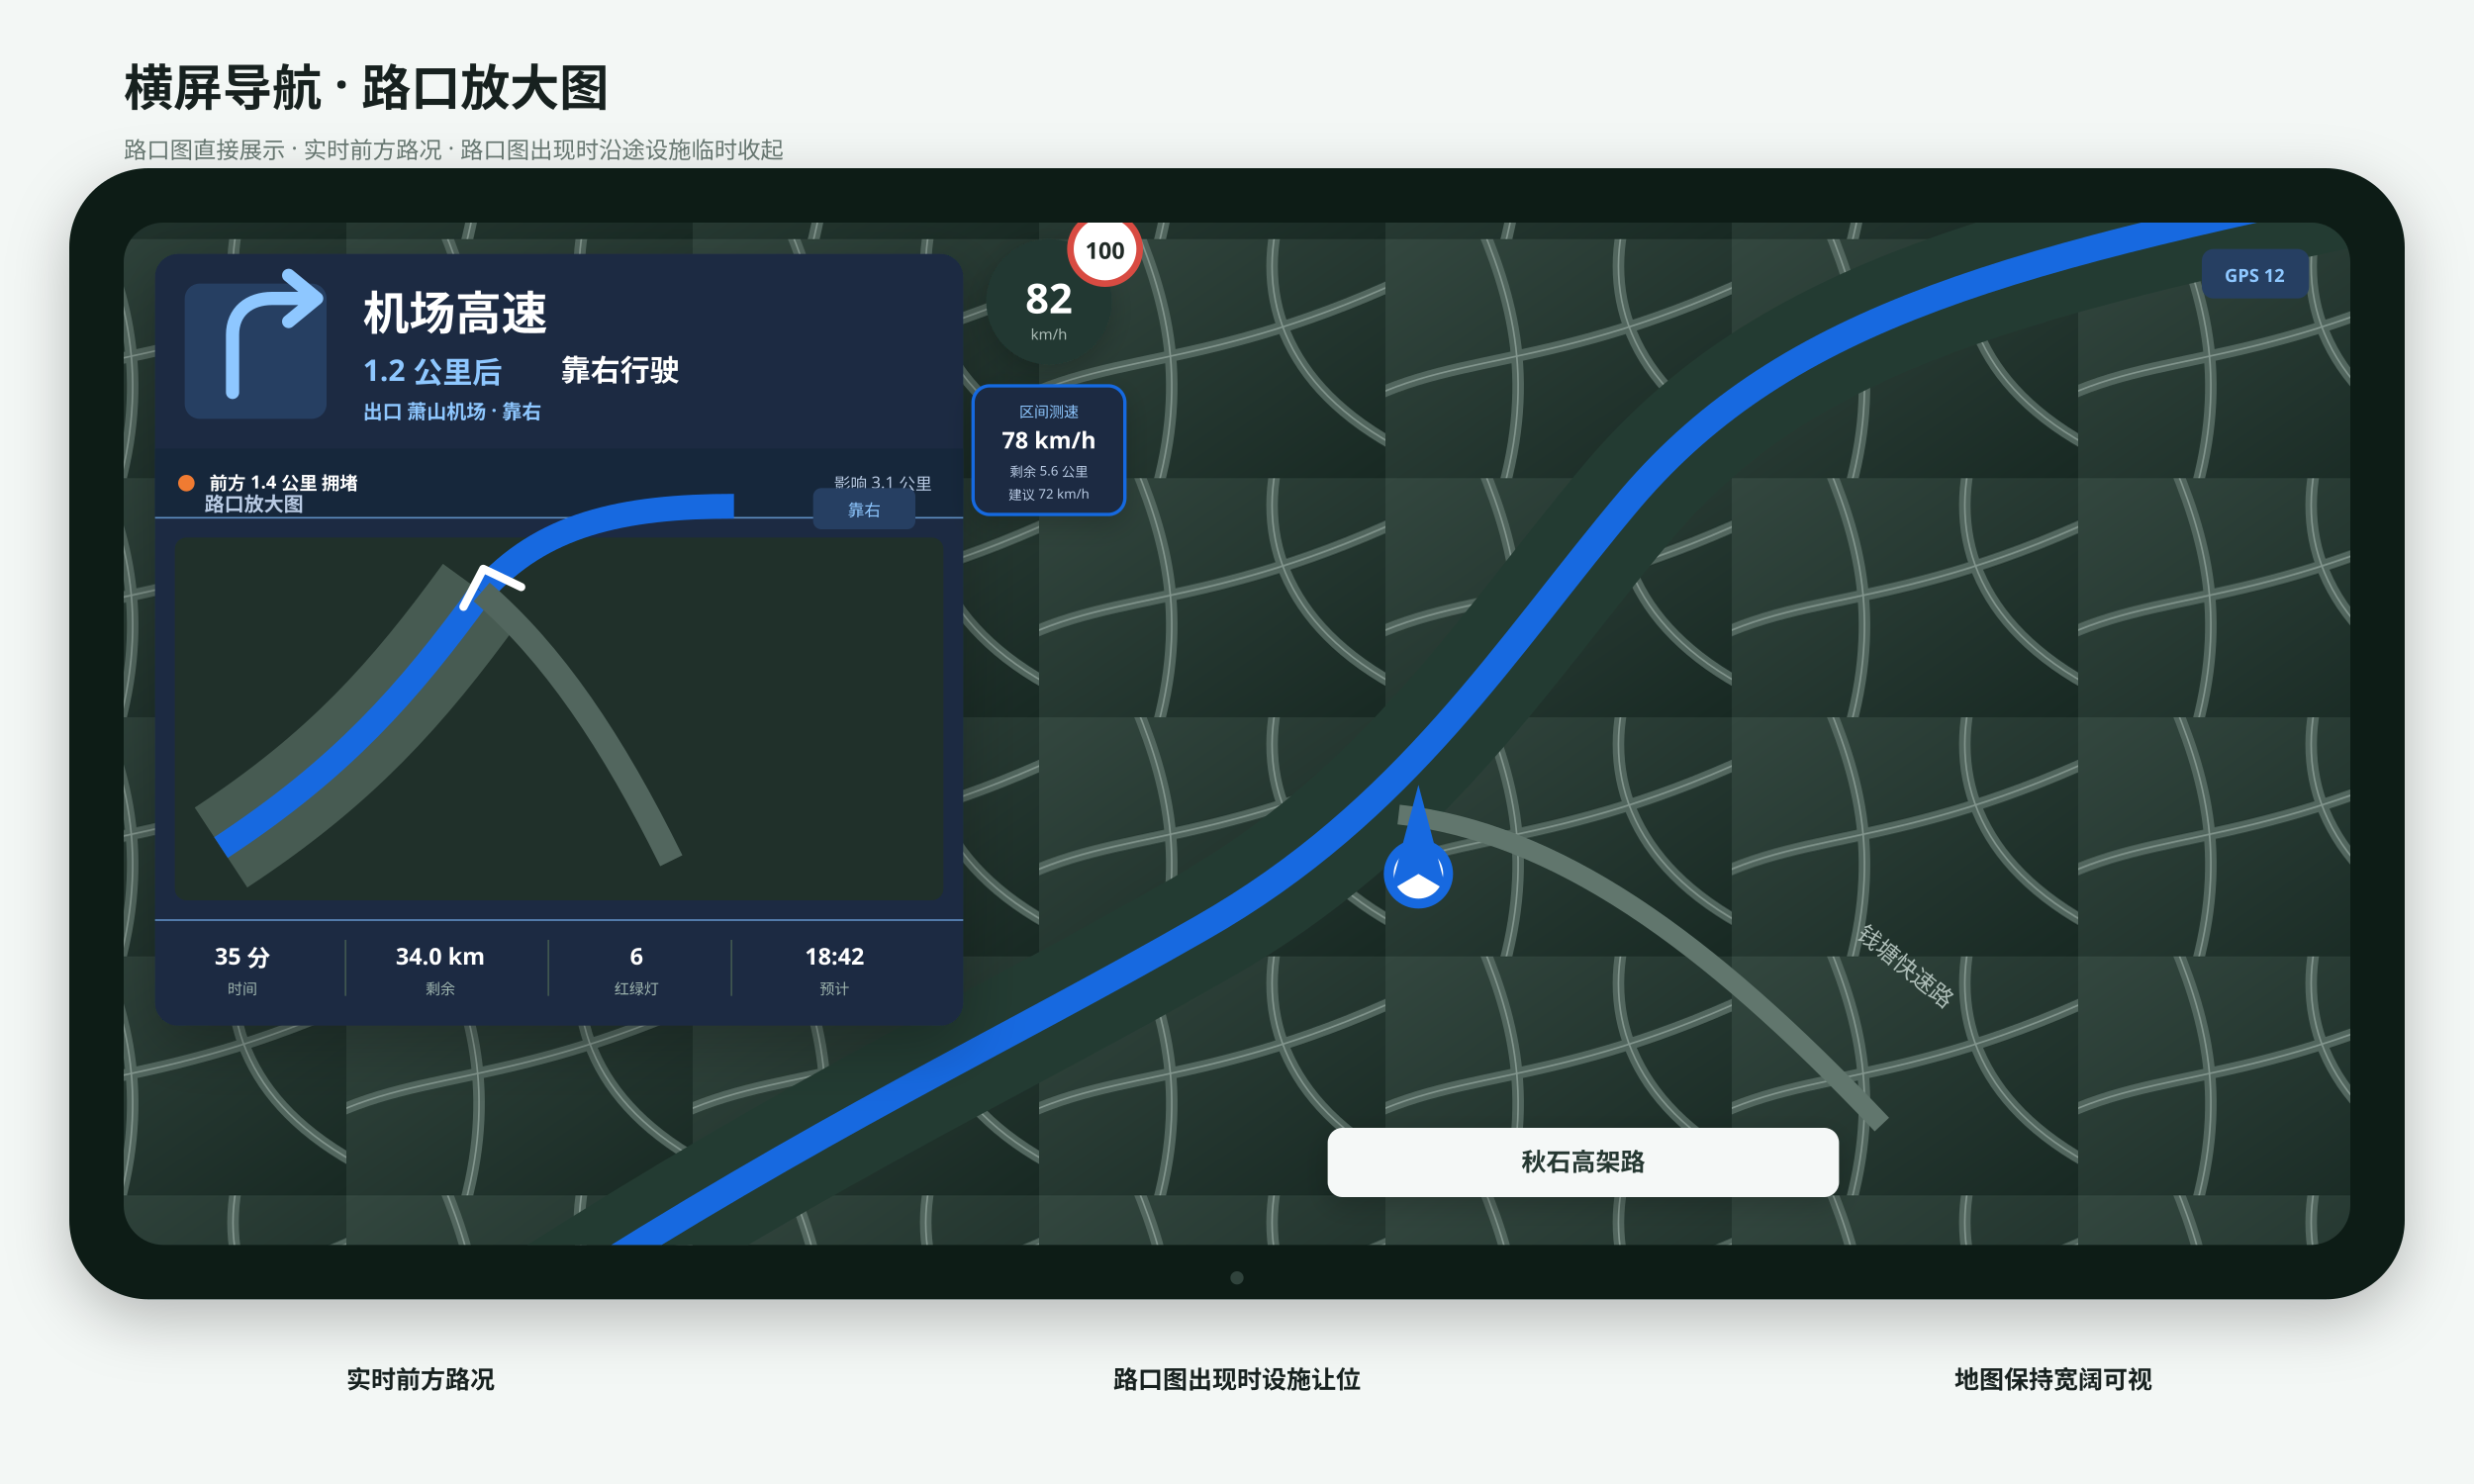
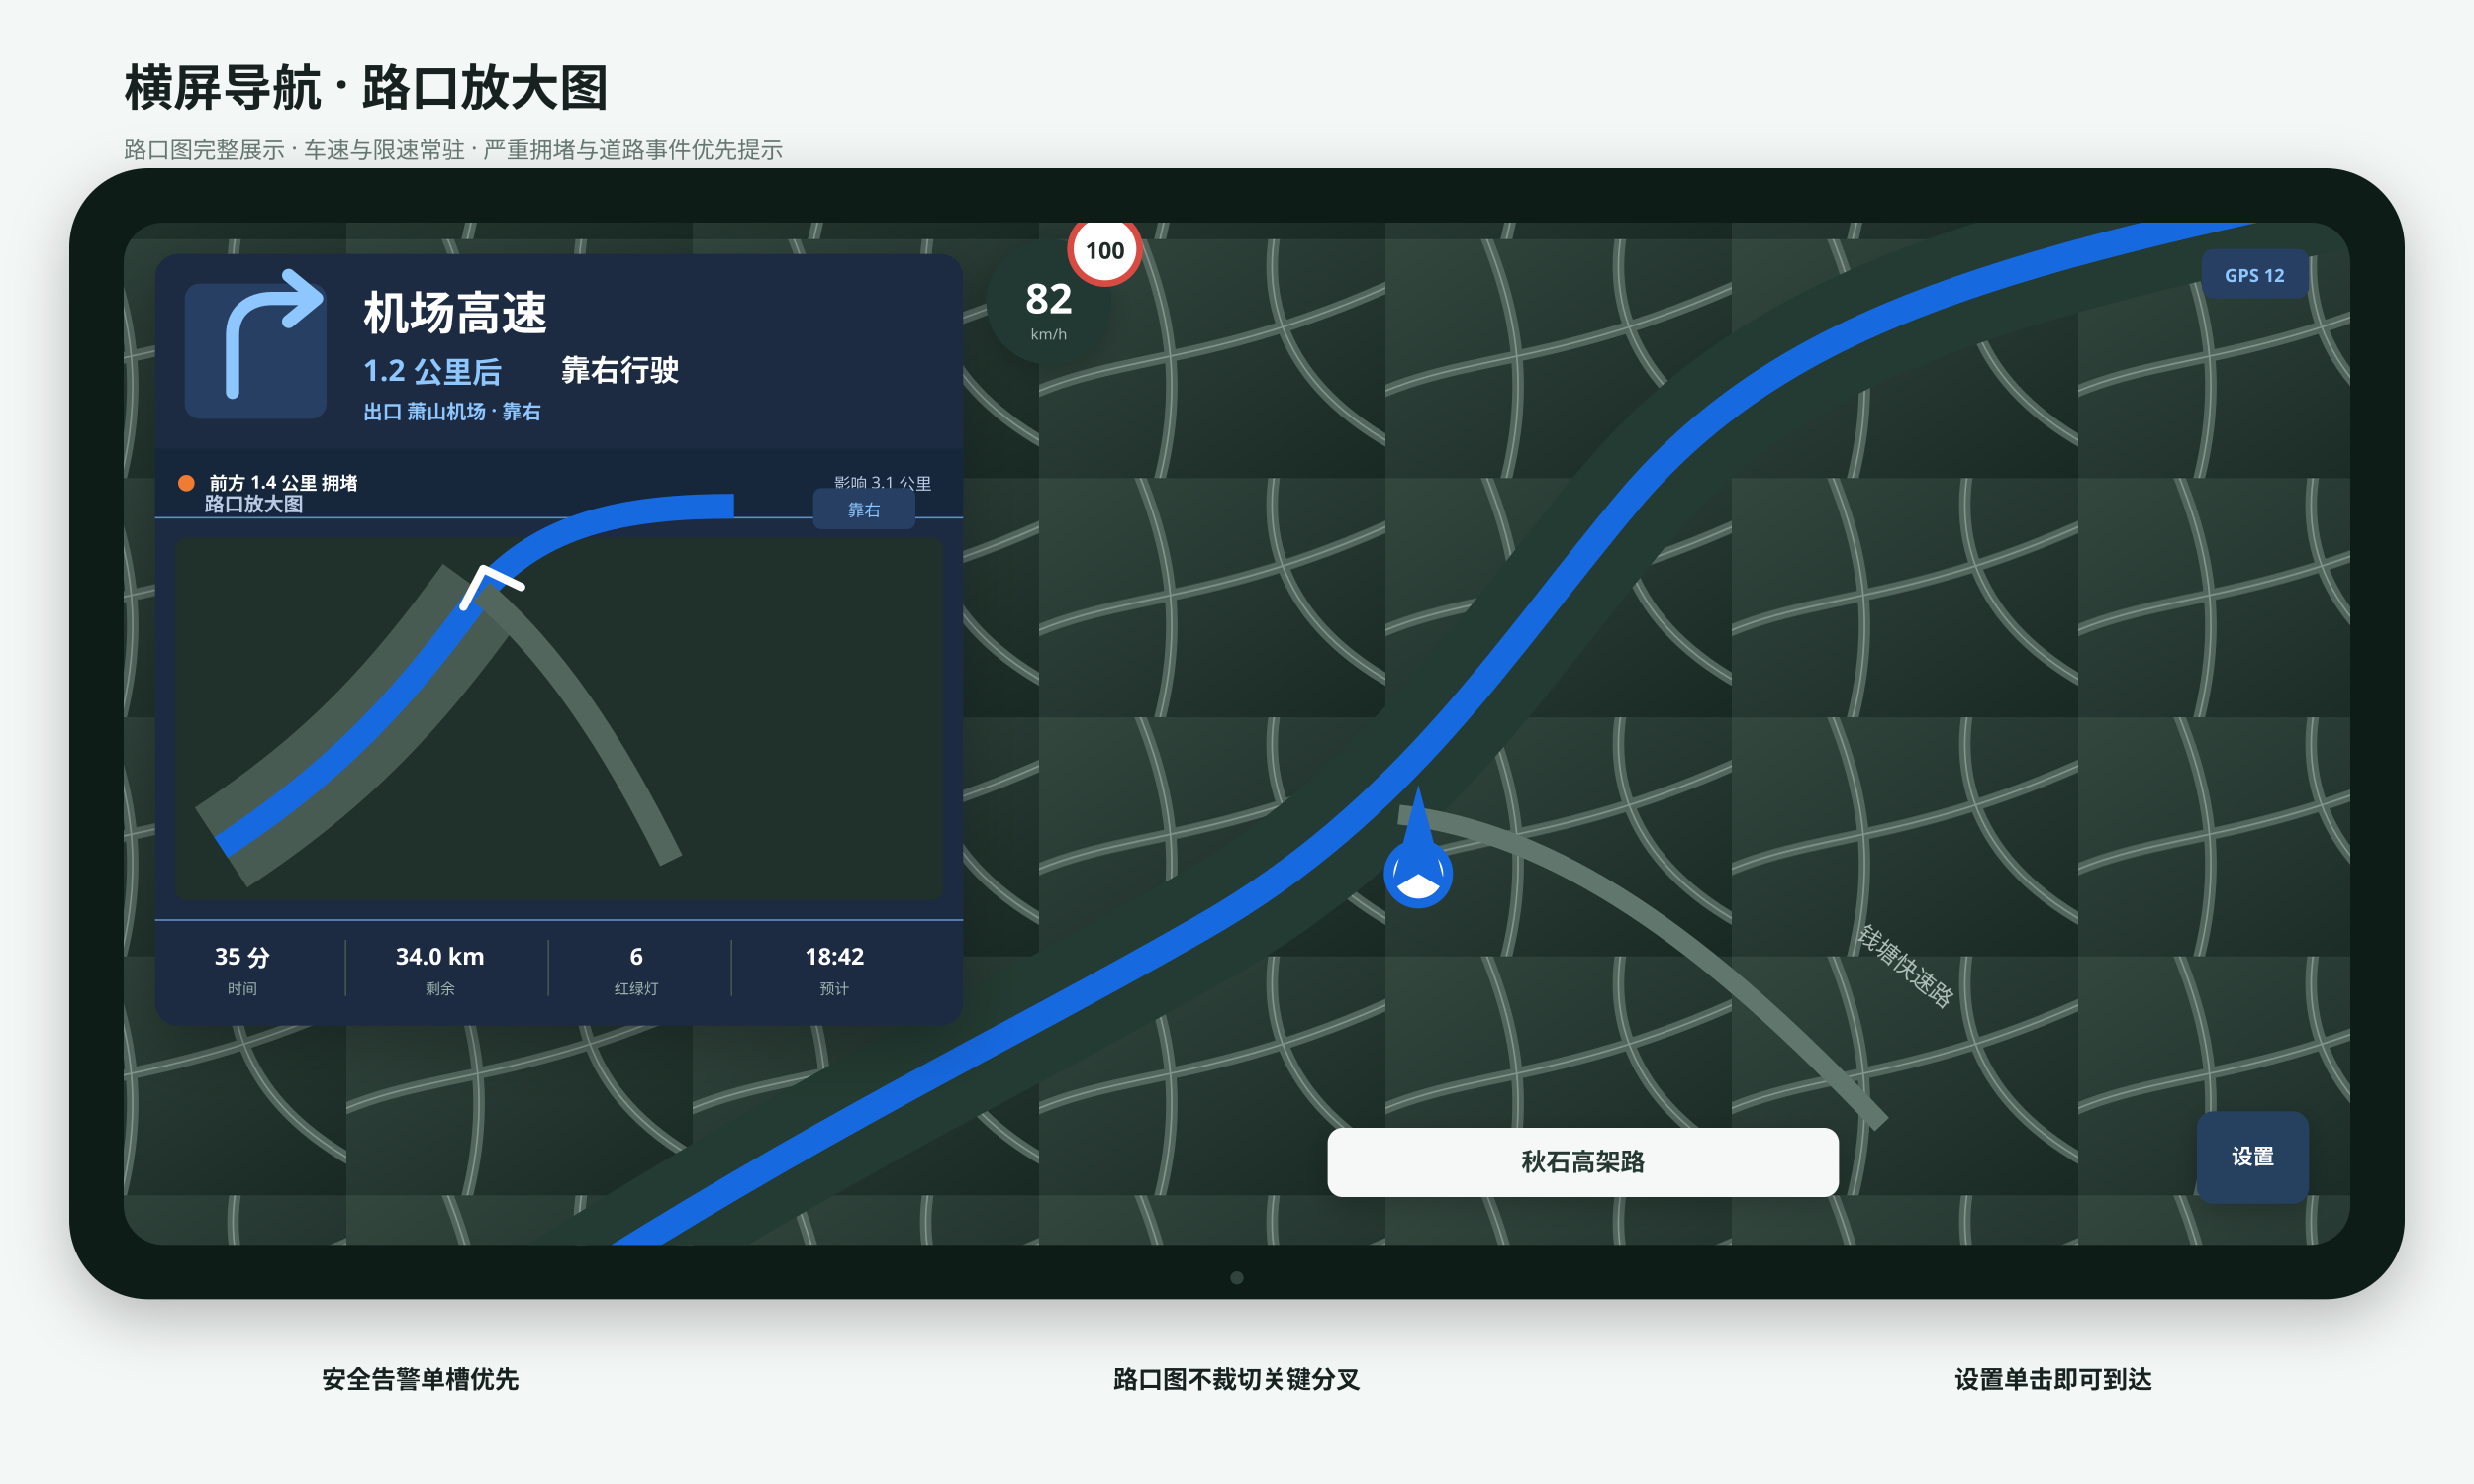
<svg xmlns="http://www.w3.org/2000/svg" width="1500" height="900" viewBox="0 0 1500 900">
  <defs>
    <filter id="shadow" x="-30%" y="-30%" width="160%" height="180%">
      <feDropShadow dx="0" dy="12" stdDeviation="18" flood-color="#07110e" flood-opacity=".25" />
    </filter>
    <filter id="soft" x="-30%" y="-30%" width="160%" height="180%">
      <feDropShadow dx="0" dy="5" stdDeviation="8" flood-color="#07110e" flood-opacity=".2" />
    </filter>
    <linearGradient id="map" x1="0" y1="0" x2="1" y2="1">
      <stop stop-color="#33473f" />
      <stop offset="1" stop-color="#182923" />
    </linearGradient>
    <pattern id="roads" width="210" height="145" patternUnits="userSpaceOnUse">
      <rect width="210" height="145" fill="url(#map)" />
      <path d="M-30 108C35 65 97 85 235 18M54-18C78 37 92 88 68 164M147-20C130 35 149 94 229 132" fill="none" stroke="#52665e" stroke-width="7" />
      <path d="M-30 108C35 65 97 85 235 18M54-18C78 37 92 88 68 164M147-20C130 35 149 94 229 132" fill="none" stroke="#82958d" stroke-width="1" />
    </pattern>
    <clipPath id="screen">
      <rect x="75" y="135" width="1350" height="620" rx="24" />
    </clipPath>
  </defs>
  <rect width="1500" height="900" fill="#f3f7f5" />
  <text x="75" y="64" font-family="sans-serif" font-size="30" font-weight="700" fill="#17211f">横屏导航 · 路口放大图</text>
-   <text x="75" y="96" font-family="sans-serif" font-size="14" fill="#687872">路口图直接展示 · 实时前方路况 · 路口图出现时沿途设施临时收起</text>
+   <text x="75" y="96" font-family="sans-serif" font-size="14" fill="#687872">路口图完整展示 · 车速与限速常驻 · 严重拥堵与道路事件优先提示</text>
  <rect x="42" y="102" width="1416" height="686" rx="48" fill="#101d18" filter="url(#shadow)" />
  <rect x="75" y="135" width="1350" height="620" rx="24" fill="url(#roads)" />
  <g clip-path="url(#screen)">
    <path d="M330 790C502 680 604 634 728 563C853 492 913 392 989 302C1084 191 1220 156 1482 103" fill="none" stroke="#233b32" stroke-width="70" stroke-linecap="round" />
    <path d="M330 790C502 680 604 634 728 563C853 492 913 392 989 302C1084 191 1220 156 1482 103" fill="none" stroke="#1769e0" stroke-width="16" stroke-linecap="round" />
    <path d="M848 494C943 505 1033 568 1141 682" fill="none" stroke="#61766d" stroke-width="12" />
    <text x="1125" y="568" transform="rotate(39 1125 568)" font-family="sans-serif" font-size="14" fill="#aebeb8">钱塘快速路</text>
    <rect x="94" y="154" width="490" height="468" rx="14" fill="#1a2b42" filter="url(#shadow)" />
    <rect x="112" y="172" width="86" height="82" rx="9" fill="#263f62" />
    <path d="M141 238v-35c0-14 10-22 24-22h18M175 167l17 14-17 14" fill="none" stroke="#8ec7ff" stroke-width="8" stroke-linecap="round" stroke-linejoin="round" />
    <text x="220" y="200" font-family="sans-serif" font-size="28" font-weight="700" fill="#fff">机场高速</text>
    <text x="220" y="231" font-family="sans-serif" font-size="18" font-weight="700" fill="#8ec7ff">1.2 公里后</text>
    <text x="340" y="231" font-family="sans-serif" font-size="18" font-weight="700" fill="#fff">靠右行驶</text>
    <text x="220" y="254" font-family="sans-serif" font-size="12" font-weight="700" fill="#8ec7ff">出口 萧山机场 · 靠右</text>
    <rect x="94" y="272" width="490" height="42" fill="#16273b" />
    <circle cx="113" cy="293" r="5" fill="#f07b32" />
    <text x="127" y="297" font-family="sans-serif" font-size="11" font-weight="700" fill="#fff">前方 1.4 公里 拥堵</text>
    <text x="565" y="297" text-anchor="end" font-family="sans-serif" font-size="10" fill="#b9cbe4">影响 3.1 公里</text>
    <line x1="94" y1="314" x2="584" y2="314" stroke="#5f8fc4" />
    <rect x="106" y="326" width="466" height="220" rx="7" fill="#20302a" />
    <path d="M134 514C207 466 247 421 292 359" fill="none" stroke="#475b52" stroke-width="58" />
    <path d="M134 514C207 466 247 421 292 359" fill="none" stroke="#1769e0" stroke-width="15" />
    <path d="M292 359C328 318 377 307 445 307" fill="none" stroke="#1769e0" stroke-width="15" />
    <path d="M292 359C335 396 371 449 407 522" fill="none" stroke="#52665e" stroke-width="15" />
    <path d="M281 368l12-23 23 11" fill="none" stroke="#fff" stroke-width="5" stroke-linecap="round" stroke-linejoin="round" />
    <text x="124" y="310" font-family="sans-serif" font-size="12" font-weight="700" fill="#b9cbe4">路口放大图</text>
    <rect x="493" y="296" width="62" height="25" rx="5" fill="#263f62" />
    <text x="524" y="313" text-anchor="middle" font-family="sans-serif" font-size="10" fill="#8ec7ff">靠右</text>
    <line x1="94" y1="558" x2="584" y2="558" stroke="#5f8fc4" />
    <g font-family="sans-serif" text-anchor="middle">
      <text x="147" y="585" font-size="14" font-weight="700" fill="#fff">35 分</text>
      <text x="147" y="603" font-size="9" fill="#9fb6af">时间</text>
      <rect x="209" y="570" width="1" height="34" fill="#40574f" />
      <text x="267" y="585" font-size="14" font-weight="700" fill="#fff">34.0 km</text>
      <text x="267" y="603" font-size="9" fill="#9fb6af">剩余</text>
      <rect x="332" y="570" width="1" height="34" fill="#40574f" />
      <text x="386" y="585" font-size="14" font-weight="700" fill="#fff">6</text>
      <text x="386" y="603" font-size="9" fill="#9fb6af">红绿灯</text>
      <rect x="443" y="570" width="1" height="34" fill="#40574f" />
      <text x="506" y="585" font-size="14" font-weight="700" fill="#fff">18:42</text>
      <text x="506" y="603" font-size="9" fill="#9fb6af">预计</text>
    </g>
    <g transform="translate(500 -260)">
      <circle cx="136" cy="443" r="38" fill="#243832" filter="url(#soft)" />
      <text x="136" y="450" text-anchor="middle" font-family="sans-serif" font-size="25" font-weight="700" fill="#fff">82</text>
      <text x="136" y="466" text-anchor="middle" font-family="sans-serif" font-size="9" fill="#aabbb5">km/h</text>
      <circle cx="170" cy="411" r="21" fill="#fff" stroke="#d84b42" stroke-width="4" />
      <text x="170" y="417" text-anchor="middle" font-family="sans-serif" font-size="14" font-weight="700" fill="#202a26">100</text>
-       <rect x="90" y="494" width="92" height="78" rx="10" fill="#1a2b42" stroke="#1769e0" stroke-width="2" filter="url(#soft)" />
-       <text x="136" y="513" text-anchor="middle" font-family="sans-serif" font-size="9" fill="#8ec7ff">区间测速</text>
-       <text x="136" y="532" text-anchor="middle" font-family="sans-serif" font-size="14" font-weight="700" fill="#fff">78 km/h</text>
-       <text x="136" y="549" text-anchor="middle" font-family="sans-serif" font-size="8" fill="#b9cbe4">剩余 5.6 公里</text>
-       <text x="136" y="563" text-anchor="middle" font-family="sans-serif" font-size="8" fill="#b9cbe4">建议 72 km/h</text>
    </g>
    <circle cx="860" cy="530" r="18" fill="#fff" stroke="#1769e0" stroke-width="6" />
    <path d="M860 476l17 64-17-10-17 10z" fill="#1769e0" />
    <rect x="805" y="684" width="310" height="42" rx="9" fill="#f5f8f7" filter="url(#soft)" />
    <text x="960" y="710" text-anchor="middle" font-family="sans-serif" font-size="15" font-weight="700" fill="#263832">秋石高架路</text>
    <rect x="1335" y="151" width="65" height="30" rx="7" fill="#263f62" />
    <text x="1367" y="171" text-anchor="middle" font-family="sans-serif" font-size="11" font-weight="700" fill="#8ec7ff">GPS 12</text>
+     <rect x="1332" y="674" width="68" height="56" rx="10" fill="#27405f" filter="url(#soft)" />
+     <text x="1366" y="706" text-anchor="middle" font-family="sans-serif" font-size="13" font-weight="700" fill="#fff">设置</text>
  </g>
  <circle cx="750" cy="775" r="4" fill="#30433c" />
  <g font-family="sans-serif" text-anchor="middle">
-     <text x="255" y="842" font-size="15" font-weight="700" fill="#17211f">实时前方路况</text>
-     <text x="750" y="842" font-size="15" font-weight="700" fill="#17211f">路口图出现时设施让位</text>
-     <text x="1245" y="842" font-size="15" font-weight="700" fill="#17211f">地图保持宽阔可视</text>
+     <text x="255" y="842" font-size="15" font-weight="700" fill="#17211f">安全告警单槽优先</text>
+     <text x="750" y="842" font-size="15" font-weight="700" fill="#17211f">路口图不裁切关键分叉</text>
+     <text x="1245" y="842" font-size="15" font-weight="700" fill="#17211f">设置单击即可到达</text>
  </g>
</svg>
